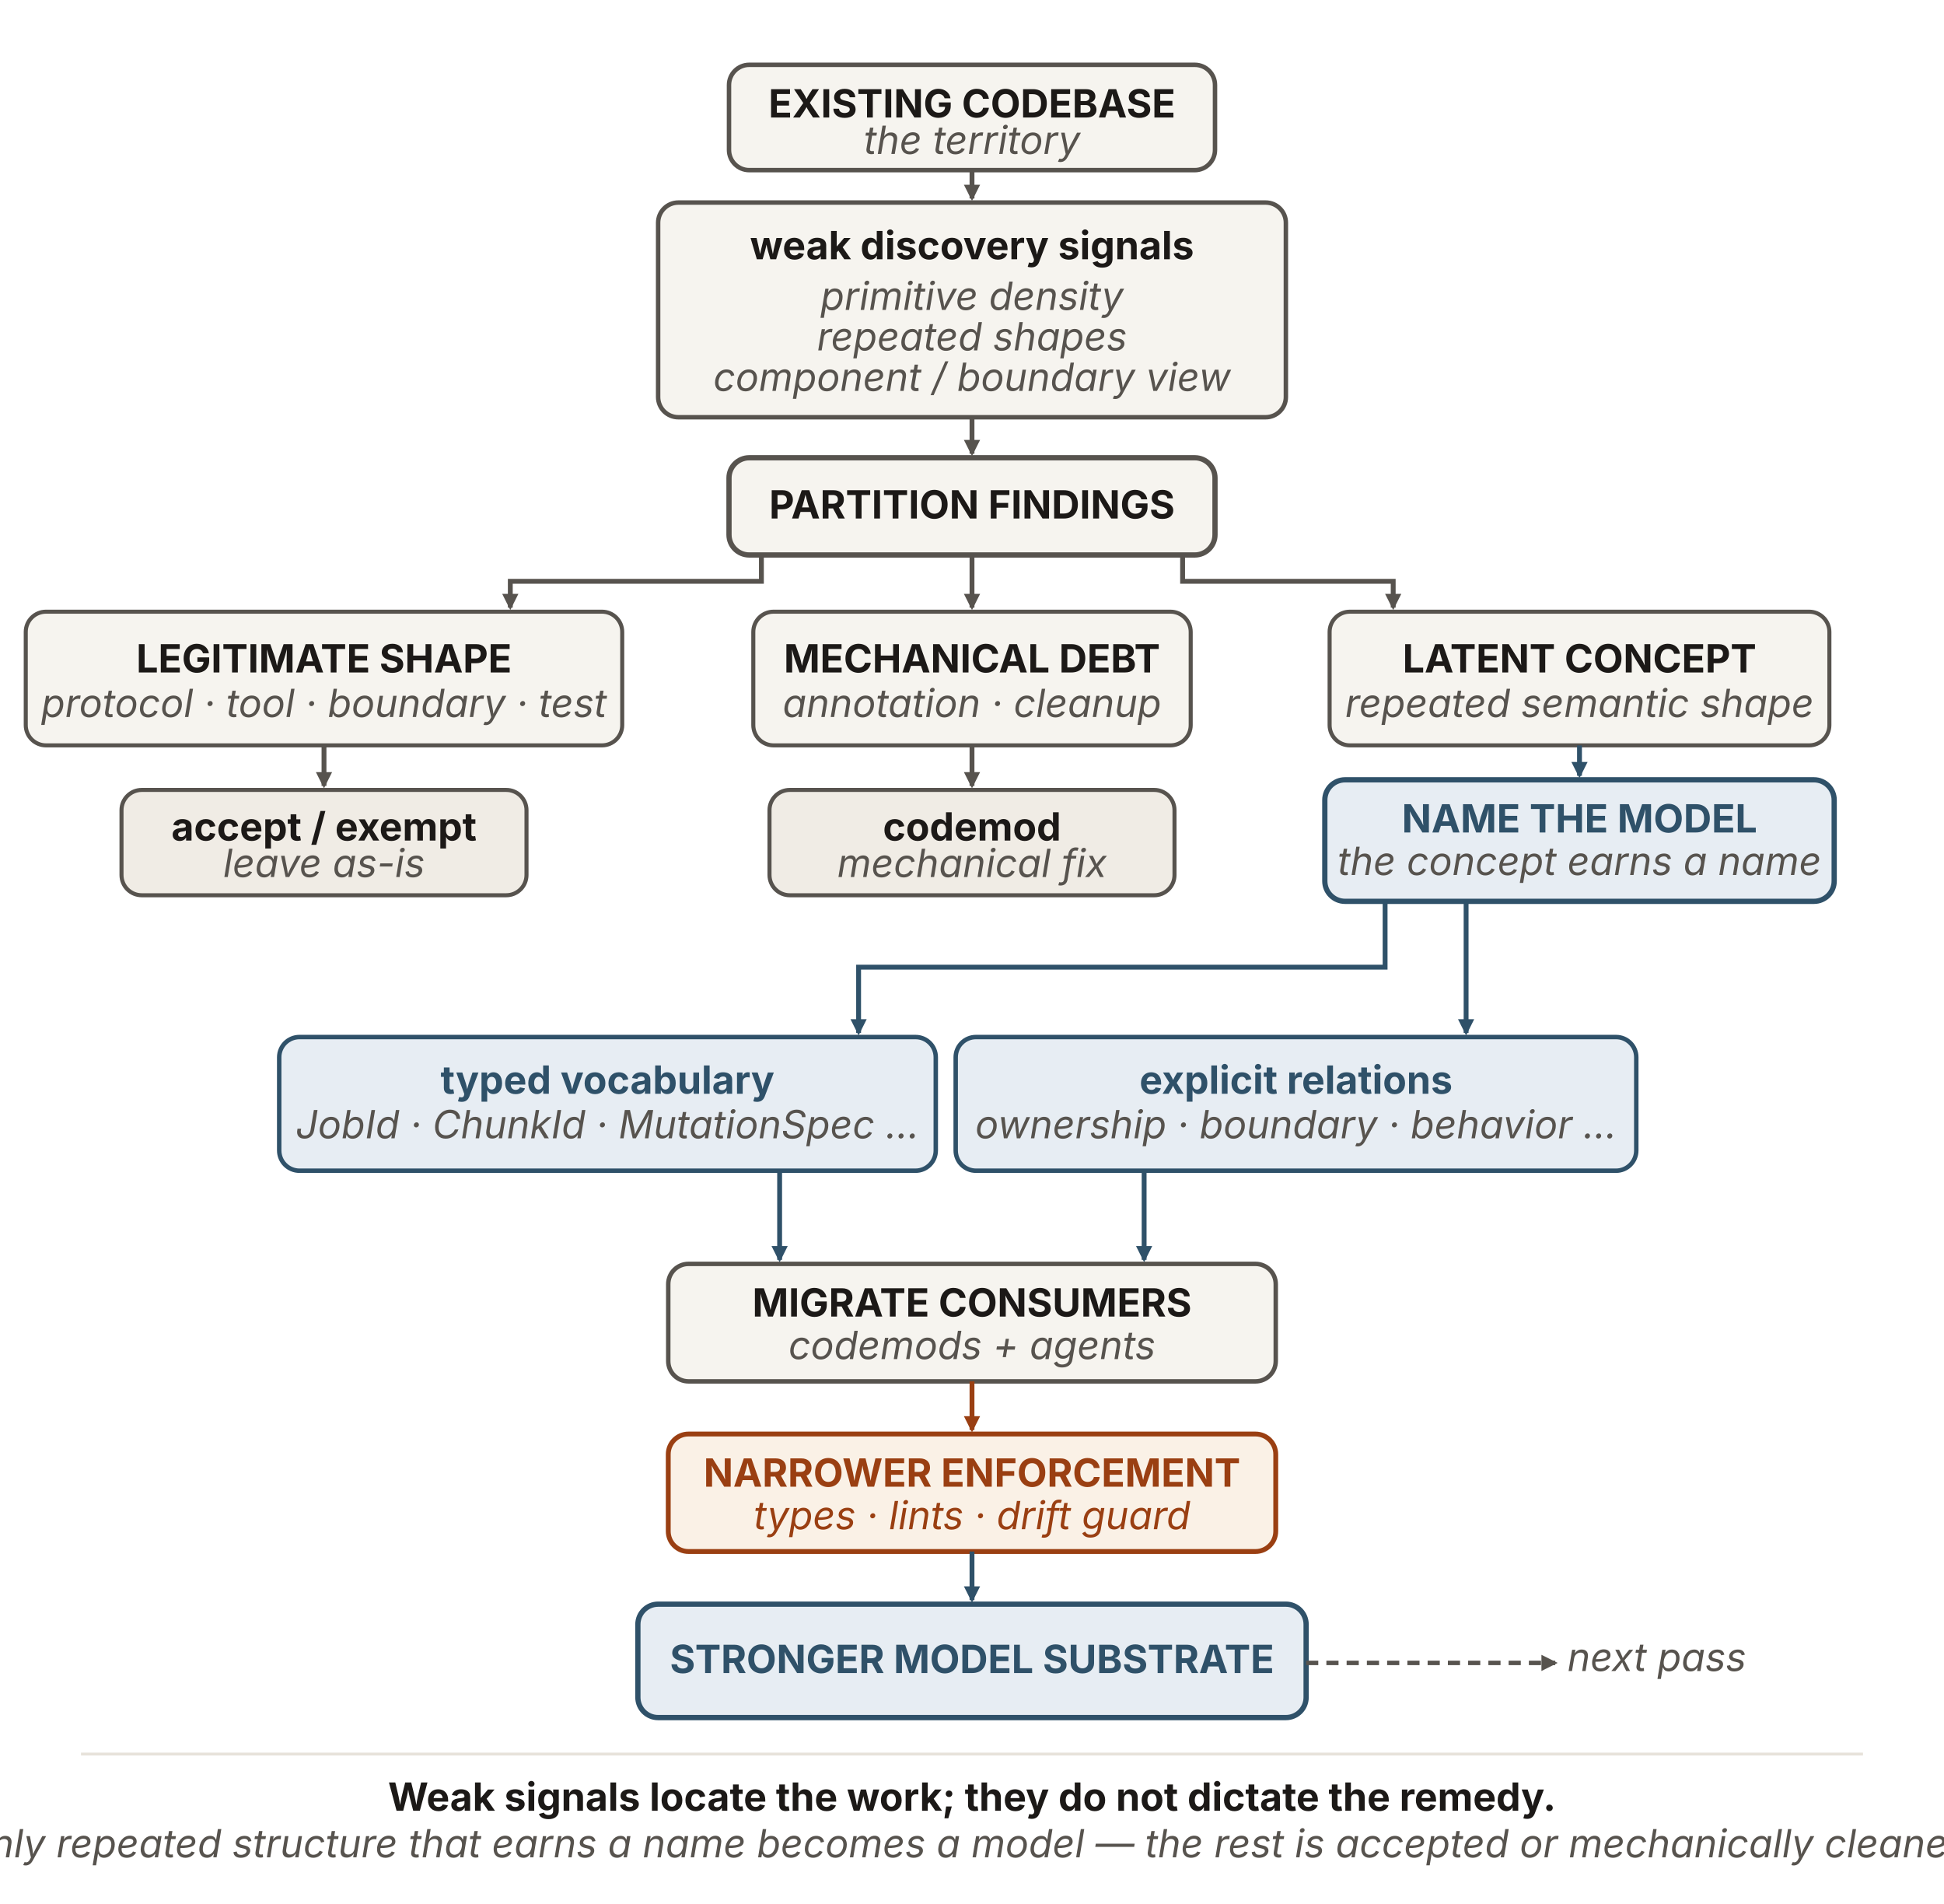
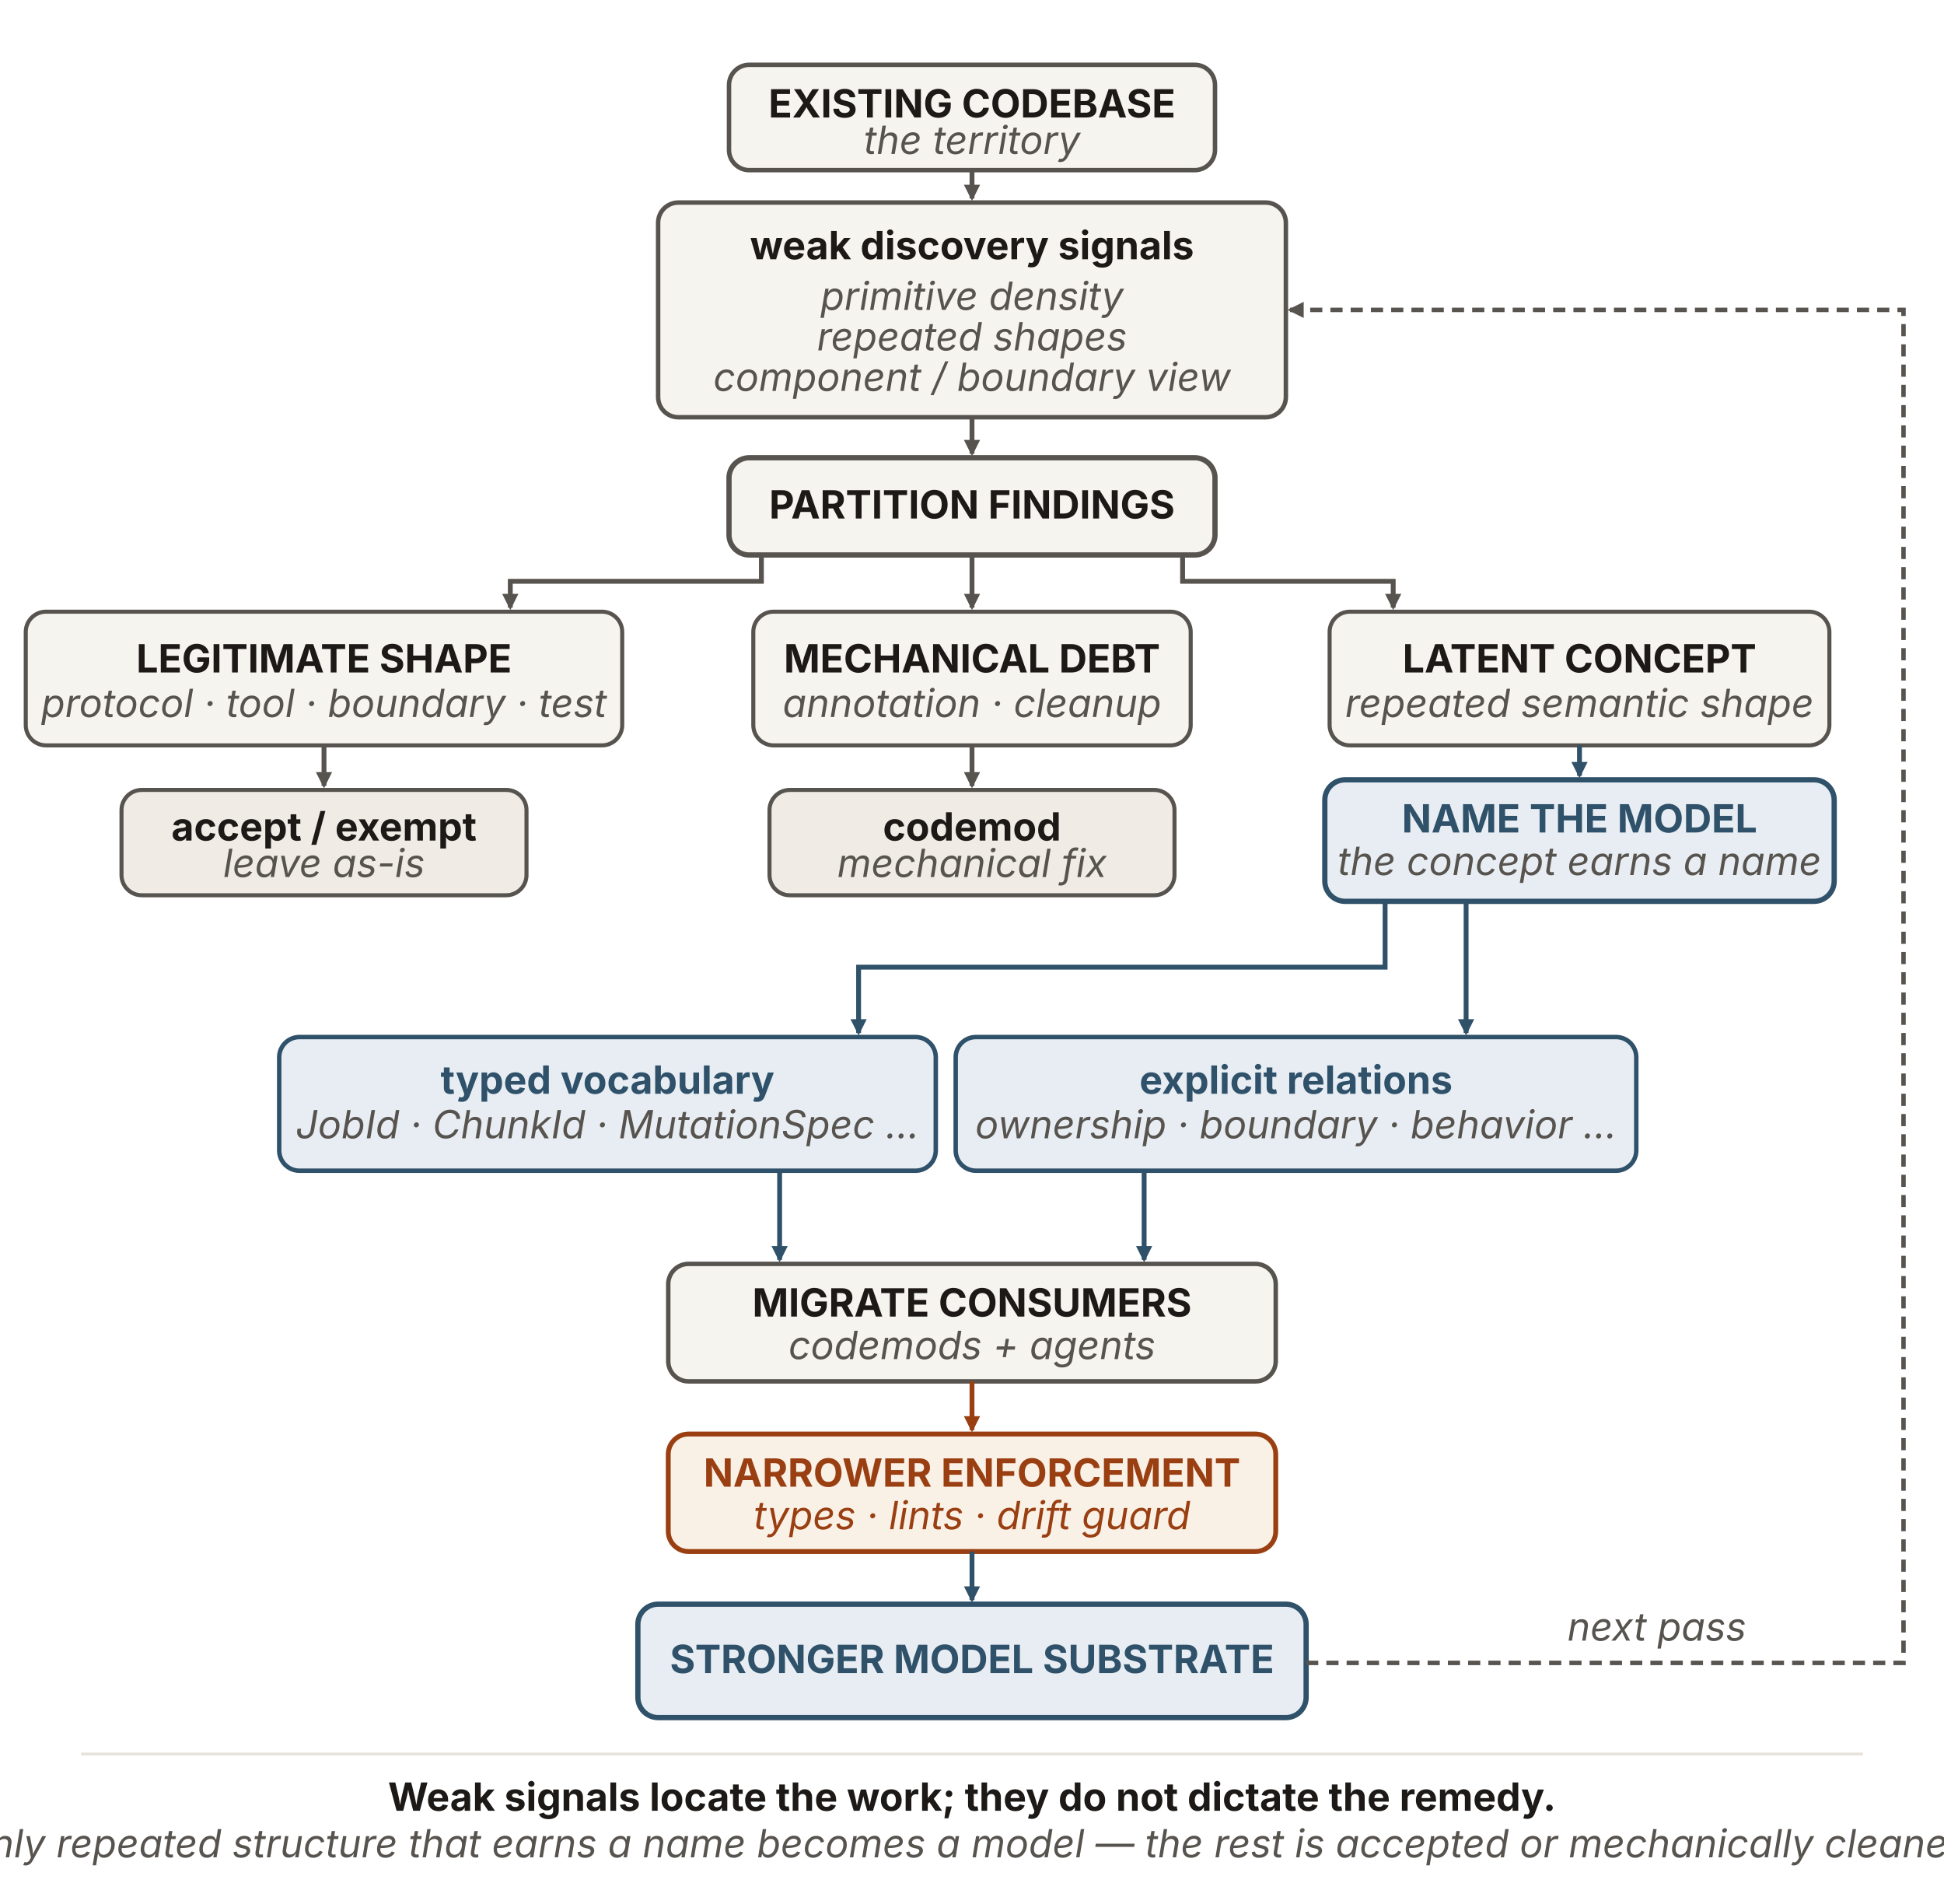
<svg xmlns="http://www.w3.org/2000/svg" viewBox="0 0 960 940" width="960" height="940" role="img" aria-labelledby="dmTitle dmDesc" font-family="'Source Sans 3', -apple-system, 'Segoe UI', sans-serif">
  <defs>
    <marker id="dm-n" viewBox="0 0 10 10" refX="8.5" refY="5" markerWidth="8" markerHeight="8" orient="auto" markerUnits="userSpaceOnUse">
      <path d="M0 0 L10 5 L0 10 z" fill="#57534e" />
    </marker>
    <marker id="dm-b" viewBox="0 0 10 10" refX="8.5" refY="5" markerWidth="8" markerHeight="8" orient="auto" markerUnits="userSpaceOnUse">
      <path d="M0 0 L10 5 L0 10 z" fill="#2f5169" />
    </marker>
    <marker id="dm-r" viewBox="0 0 10 10" refX="8.5" refY="5" markerWidth="8" markerHeight="8" orient="auto" markerUnits="userSpaceOnUse">
      <path d="M0 0 L10 5 L0 10 z" fill="#9a3f12" />
    </marker>
  </defs>
  <rect id="existing-codebase" x="360" y="32" width="240" height="52" rx="10" fill="#f6f4ef" stroke="#57534e" stroke-width="2.2" />
  <text x="480" y="58" text-anchor="middle" font-size="19.2" font-weight="700" fill="#1c1917">EXISTING CODEBASE</text>
  <text x="480" y="76" text-anchor="middle" font-size="19.2" font-style="italic" fill="#57534e">the territory</text>
  <line x1="480" y1="84" x2="480" y2="98" stroke="#57534e" stroke-width="2.4" marker-end="url(#dm-n)" />
  <rect id="weak-signals" x="325" y="100" width="310" height="106" rx="10" fill="#f6f4ef" stroke="#57534e" stroke-width="2.2" />
  <text x="480" y="128" text-anchor="middle" font-size="19.2" font-weight="700" fill="#1c1917">weak discovery signals</text>
  <text x="480" y="153" text-anchor="middle" font-size="19.2" font-style="italic" fill="#57534e">primitive density</text>
  <text x="480" y="173" text-anchor="middle" font-size="19.2" font-style="italic" fill="#57534e">repeated shapes</text>
  <text x="480" y="193" text-anchor="middle" font-size="19.2" font-style="italic" fill="#57534e">component / boundary view</text>
  <line x1="480" y1="206" x2="480" y2="224" stroke="#57534e" stroke-width="2.4" marker-end="url(#dm-n)" />
  <rect id="partition" x="360" y="226" width="240" height="48" rx="10" fill="#f6f4ef" stroke="#57534e" stroke-width="2.6" />
  <text x="480" y="256" text-anchor="middle" font-size="19.2" font-weight="700" fill="#1c1917">PARTITION FINDINGS</text>
  <g fill="none" stroke="#57534e" stroke-width="2.4">
    <path d="M376,274 L376,287 L252,287 L252,300" marker-end="url(#dm-n)" />
    <path d="M480,274 L480,300" marker-end="url(#dm-n)" />
    <path d="M584,274 L584,287 L688,287 L688,300" marker-end="url(#dm-n)" />
  </g>
  <rect id="legit-shape" x="12.72" y="302" width="294.55" height="66" rx="10" fill="#f6f4ef" stroke="#57534e" stroke-width="2" />
  <text x="160" y="332" text-anchor="middle" font-size="19.2" font-weight="700" fill="#1c1917">LEGITIMATE SHAPE</text>
  <text x="160" y="354" text-anchor="middle" font-size="19.2" font-style="italic" fill="#57534e">protocol · tool · boundary · test</text>
  <rect id="mechanical-debt" x="372" y="302" width="216" height="66" rx="10" fill="#f6f4ef" stroke="#57534e" stroke-width="2" />
  <text x="480" y="332" text-anchor="middle" font-size="19.2" font-weight="700" fill="#1c1917">MECHANICAL DEBT</text>
  <text x="480" y="354" text-anchor="middle" font-size="19.2" font-style="italic" fill="#57534e">annotation · cleanup</text>
  <rect id="latent-concept" x="656.6" y="302" width="246.8" height="66" rx="10" fill="#f6f4ef" stroke="#57534e" stroke-width="2" />
  <text x="780" y="332" text-anchor="middle" font-size="19.2" font-weight="700" fill="#1c1917">LATENT CONCEPT</text>
  <text x="780" y="354" text-anchor="middle" font-size="19.2" font-style="italic" fill="#57534e">repeated semantic shape</text>
  <line x1="160" y1="368" x2="160" y2="388" stroke="#57534e" stroke-width="2.4" marker-end="url(#dm-n)" />
  <line x1="480" y1="368" x2="480" y2="388" stroke="#57534e" stroke-width="2.4" marker-end="url(#dm-n)" />
  <line x1="780" y1="368" x2="780" y2="383" stroke="#2f5169" stroke-width="2.4" marker-end="url(#dm-b)" />
  <rect id="accept-exempt" x="60" y="390" width="200" height="52" rx="10" fill="#f0ece5" stroke="#57534e" stroke-width="2" />
  <text x="160" y="415" text-anchor="middle" font-size="19.2" font-weight="700" fill="#1c1917">accept / exempt</text>
  <text x="160" y="433" text-anchor="middle" font-size="19.2" font-style="italic" fill="#57534e">leave as-is</text>
  <rect id="codemod" x="380" y="390" width="200" height="52" rx="10" fill="#f0ece5" stroke="#57534e" stroke-width="2" />
  <text x="480" y="415" text-anchor="middle" font-size="19.2" font-weight="700" fill="#1c1917">codemod</text>
  <text x="480" y="433" text-anchor="middle" font-size="19.2" font-style="italic" fill="#57534e">mechanical fix</text>
  <rect id="name-model" x="654.23" y="385" width="251.54" height="60" rx="10" fill="#e7edf3" stroke="#2f5169" stroke-width="2.6" />
  <text x="780" y="411" text-anchor="middle" font-size="19.2" font-weight="700" fill="#2f5169">NAME THE MODEL</text>
  <text x="780" y="432" text-anchor="middle" font-size="19.2" font-style="italic" fill="#57534e">the concept earns a name</text>
  <g fill="none" stroke="#2f5169" stroke-width="2.4">
    <path d="M684,445 L684,477.5 L424,477.5 L424,510" marker-end="url(#dm-b)" />
    <path d="M724,445 L724,510" marker-end="url(#dm-b)" />
  </g>
  <rect id="typed-vocab" x="137.88" y="512" width="324.23" height="66" rx="10" fill="#e7edf3" stroke="#2f5169" stroke-width="2.2" />
  <text x="300" y="540" text-anchor="middle" font-size="19.2" font-weight="700" fill="#2f5169">typed vocabulary</text>
  <text x="300" y="562" text-anchor="middle" font-size="19.2" font-style="italic" fill="#57534e">JobId · ChunkId · MutationSpec …</text>
  <rect id="explicit-relations" x="471.95" y="512" width="336.09" height="66" rx="10" fill="#e7edf3" stroke="#2f5169" stroke-width="2.2" />
  <text x="640" y="540" text-anchor="middle" font-size="19.2" font-weight="700" fill="#2f5169">explicit relations</text>
  <text x="640" y="562" text-anchor="middle" font-size="19.2" font-style="italic" fill="#57534e">ownership · boundary · behavior …</text>
  <g fill="none" stroke="#2f5169" stroke-width="2.4">
    <path d="M385,578 L385,622" marker-end="url(#dm-b)" />
    <path d="M565,578 L565,622" marker-end="url(#dm-b)" />
  </g>
  <rect id="migrate-consumers" x="330" y="624" width="300" height="58" rx="10" fill="#f6f4ef" stroke="#57534e" stroke-width="2.2" />
  <text x="480" y="650" text-anchor="middle" font-size="19.2" font-weight="700" fill="#1c1917">MIGRATE CONSUMERS</text>
  <text x="480" y="671" text-anchor="middle" font-size="19.2" font-style="italic" fill="#57534e">codemods + agents</text>
  <line x1="480" y1="682" x2="480" y2="706" stroke="#9a3f12" stroke-width="2.4" marker-end="url(#dm-r)" />
  <rect id="narrower-enforcement" x="330" y="708" width="300" height="58" rx="10" fill="#faf1e6" stroke="#9a3f12" stroke-width="2.4" />
  <text x="480" y="734" text-anchor="middle" font-size="19.2" font-weight="700" fill="#9a3f12">NARROWER ENFORCEMENT</text>
  <text x="480" y="755" text-anchor="middle" font-size="19.2" font-style="italic" fill="#9a3f12">types · lints · drift guard</text>
  <line x1="480" y1="766" x2="480" y2="790" stroke="#2f5169" stroke-width="2.4" marker-end="url(#dm-b)" />
  <rect id="stronger-substrate" x="315" y="792" width="330" height="56" rx="10" fill="#e7edf3" stroke="#2f5169" stroke-width="2.6" />
  <text x="480" y="826" text-anchor="middle" font-size="19.2" font-weight="700" fill="#2f5169">STRONGER MODEL SUBSTRATE</text>
  <rect id="next-pass" x="770" y="812" width="70" height="18" fill="none" stroke="none" />
-   <line x1="645" y1="821" x2="768" y2="821" stroke="#57534e" stroke-width="2.2" stroke-dasharray="6 4" marker-end="url(#dm-n)" />
-   <text x="774" y="825" font-size="19.2" font-style="italic" fill="#57534e">next pass</text>
+   <path d="M645,821 H940 V153 H637" fill="none" stroke="#57534e" stroke-width="2.2" stroke-dasharray="6 4" marker-end="url(#dm-n)" />
+   <text x="774" y="810" font-size="19.2" font-style="italic" fill="#57534e">next pass</text>
  <line x1="40" y1="866" x2="920" y2="866" stroke="#e7e2da" stroke-width="1.4" />
  <text x="480" y="894" text-anchor="middle" font-size="19.2" font-weight="700" fill="#1c1917">Weak signals locate the work; they do not dictate the remedy.</text>
  <text x="480" y="917" text-anchor="middle" font-size="19.2" font-style="italic" fill="#57534e">Only repeated structure that earns a name becomes a model — the rest is accepted or mechanically cleaned.</text>
</svg>
